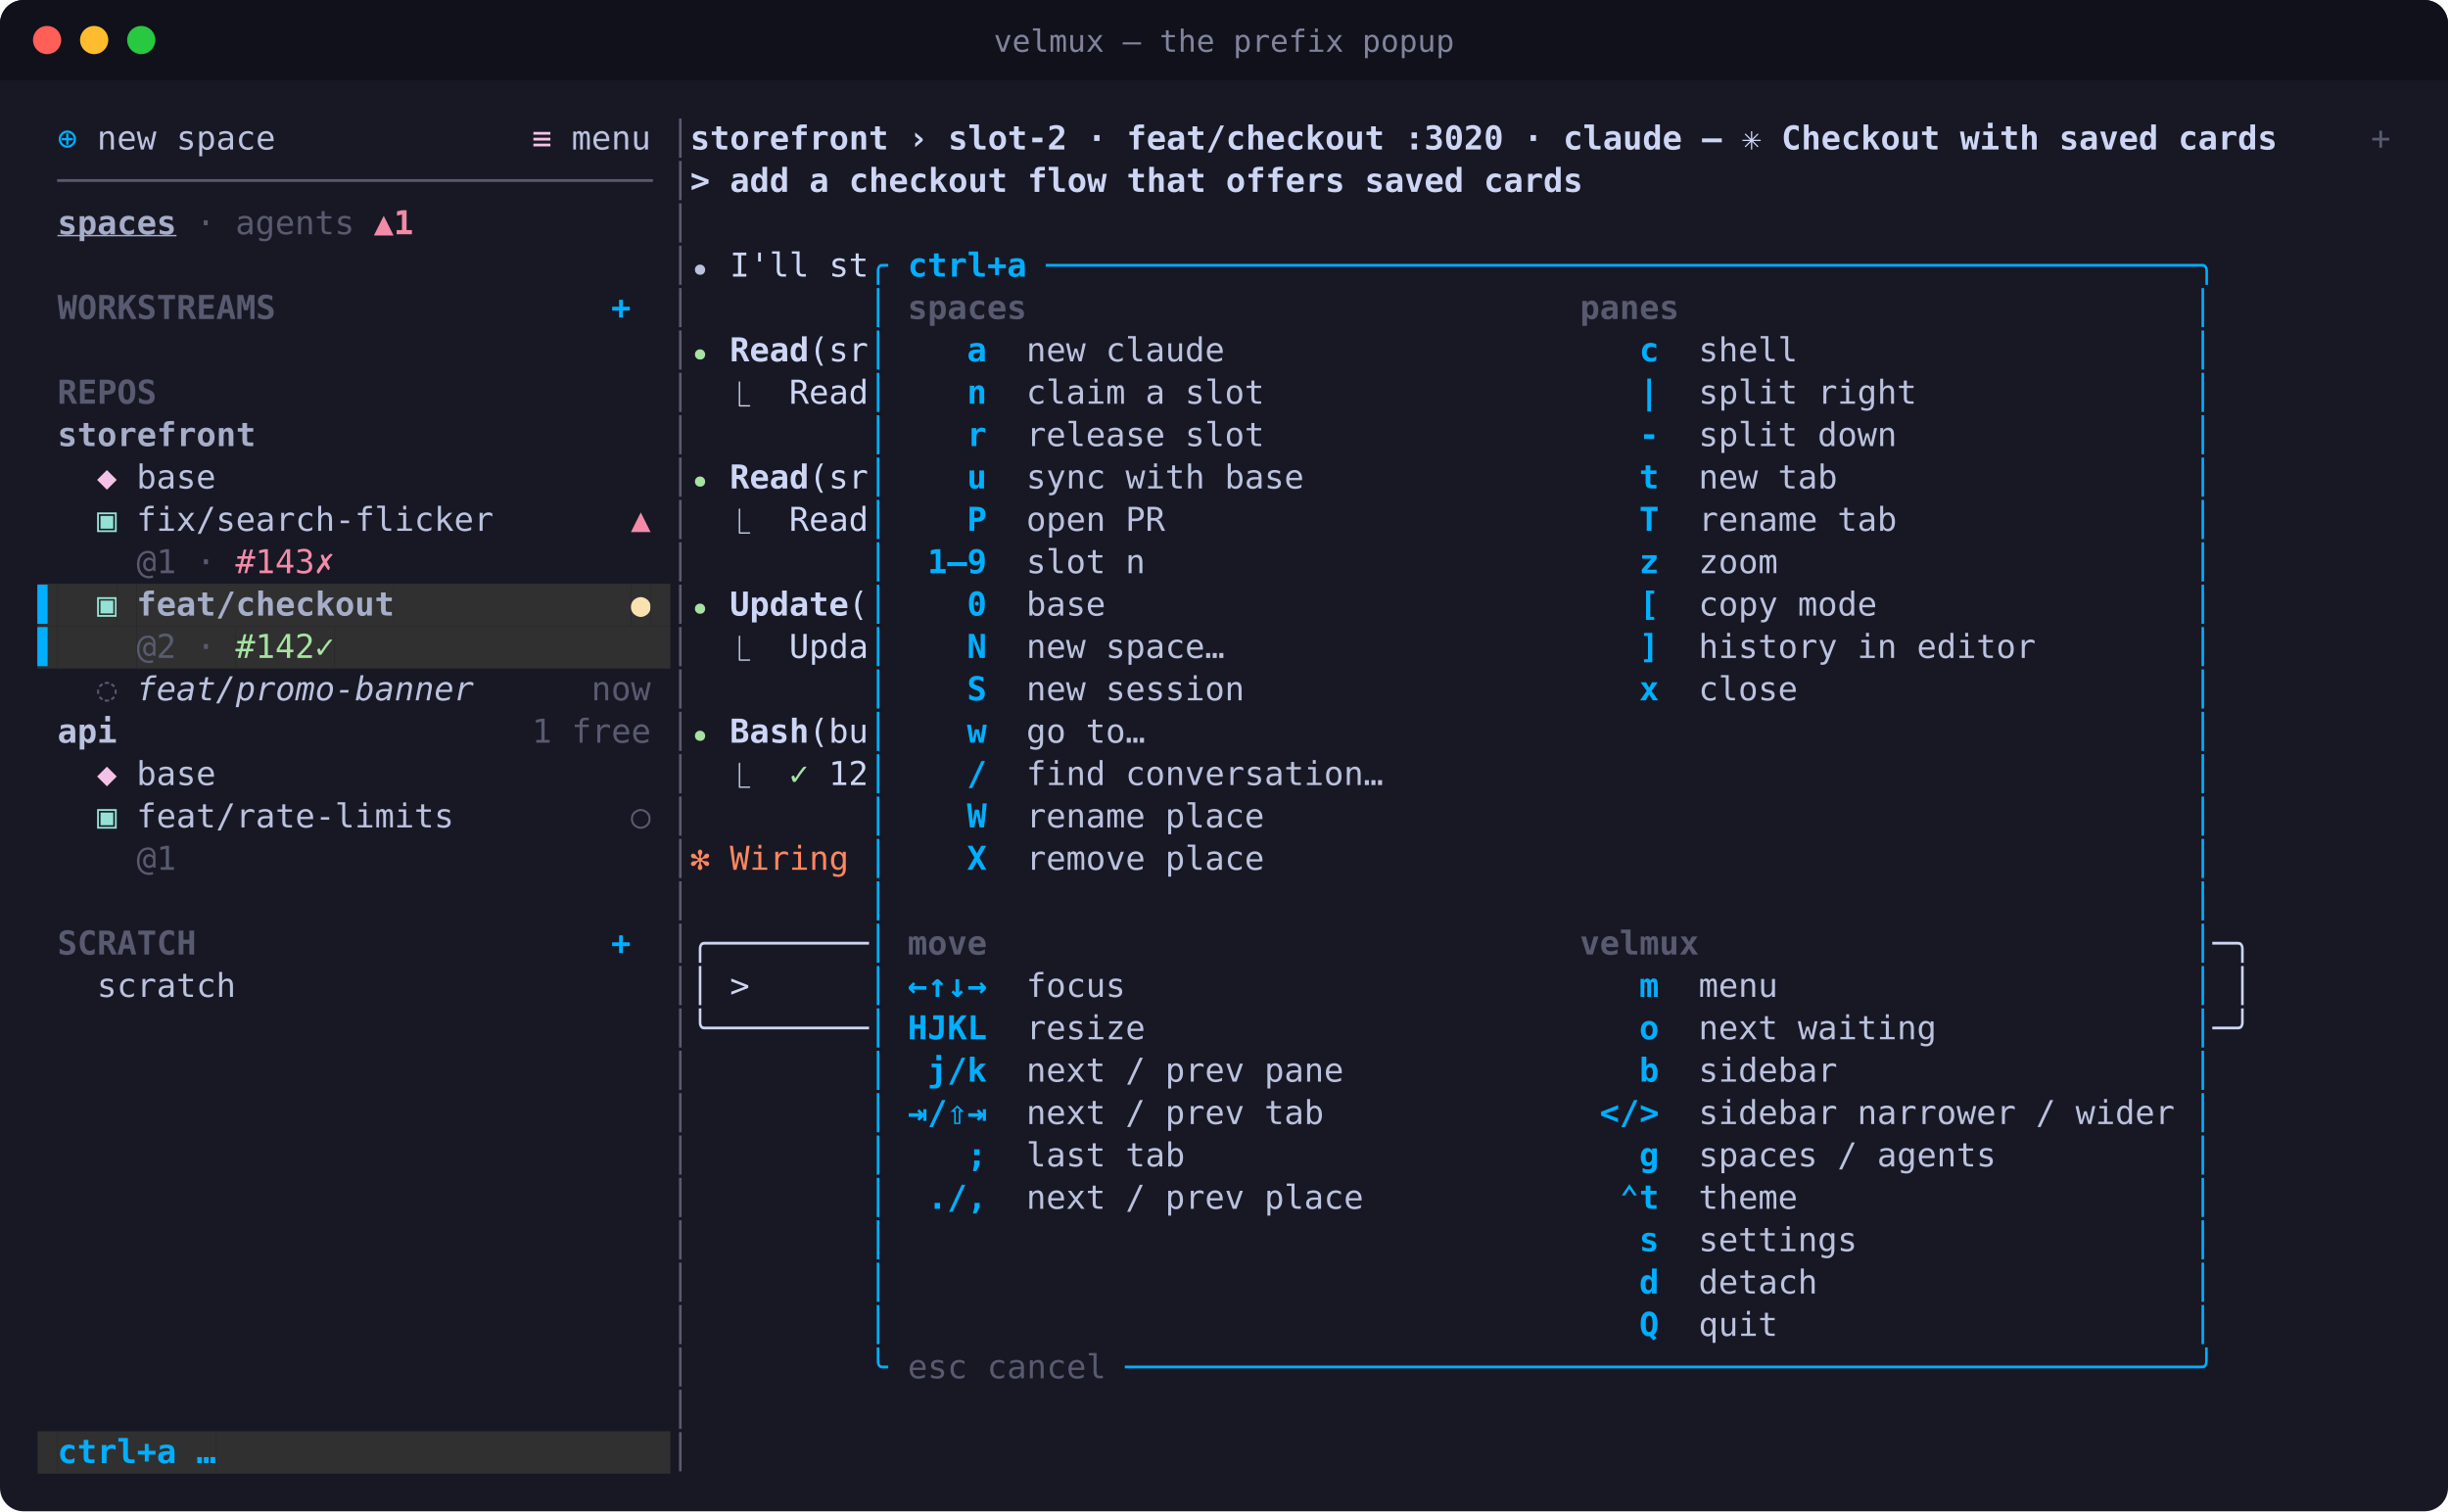
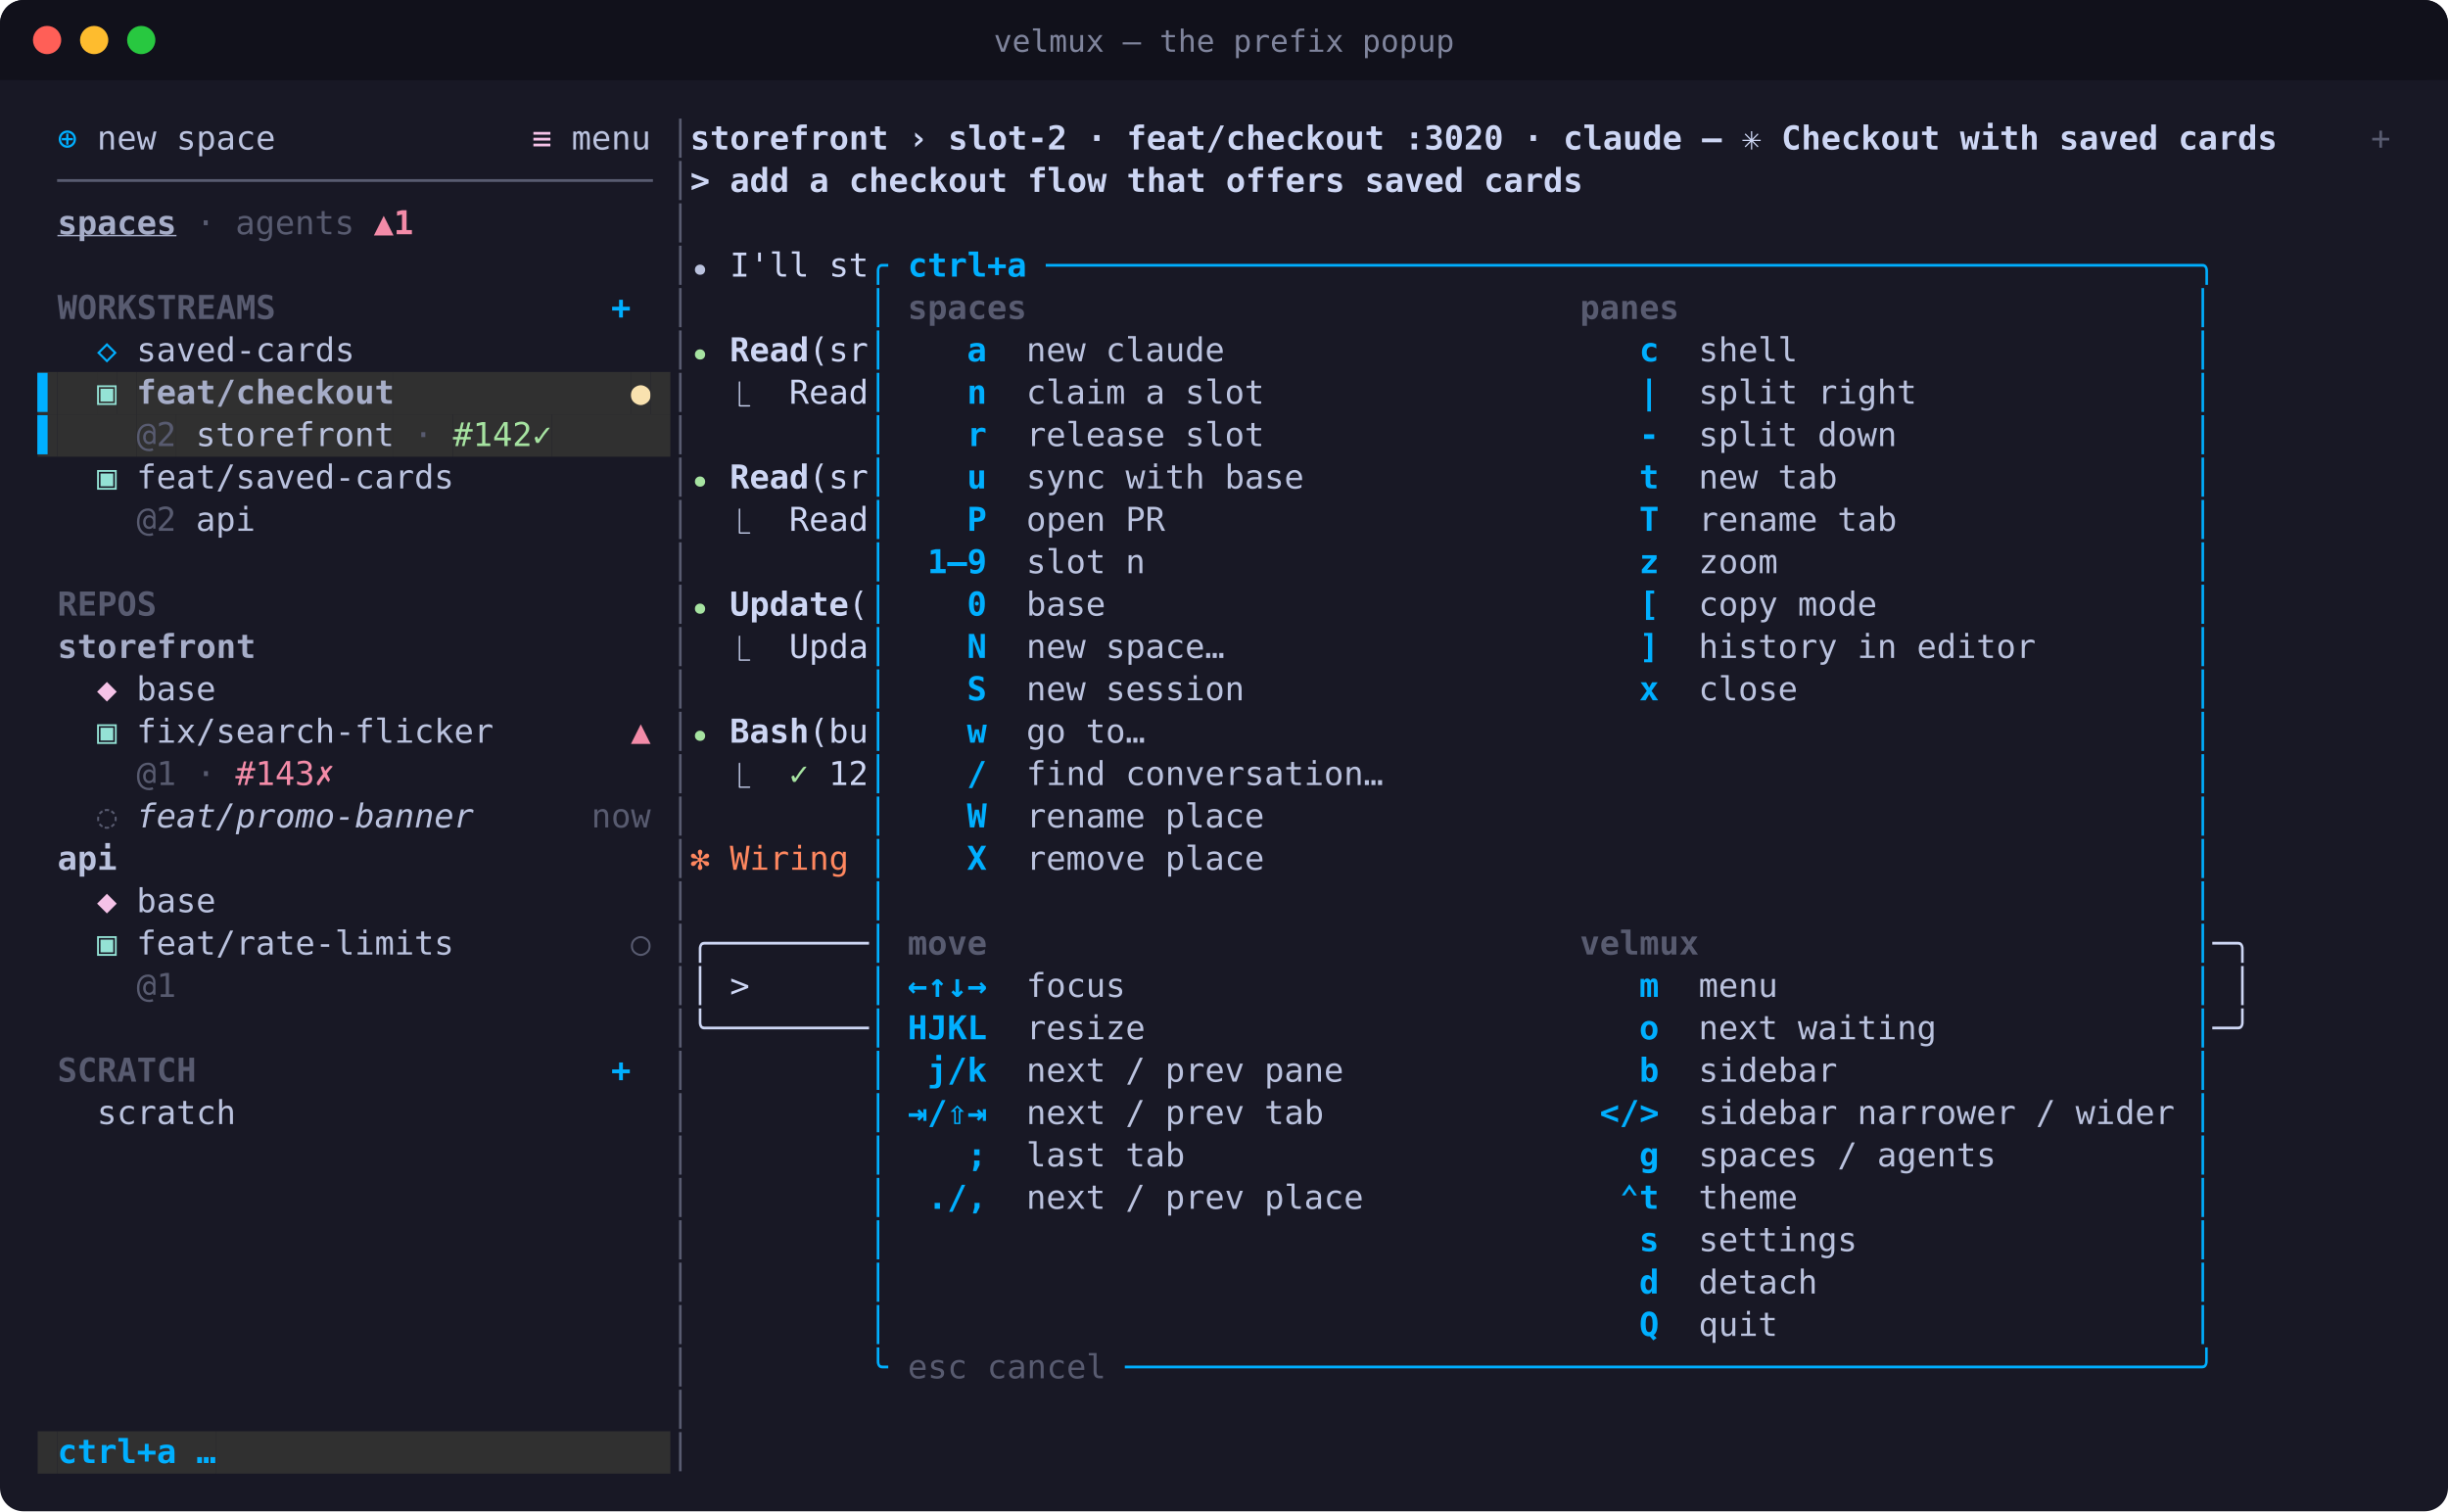
<svg xmlns="http://www.w3.org/2000/svg" width="1040" height="642" viewBox="0 0 1040 642" font-family="'SF Mono','JetBrains Mono',Menlo,Consolas,monospace" font-size="14">
  <rect width="1040" height="642" rx="10" fill="#181825" />
  <rect width="1040" height="34" rx="10" fill="#11111b" />
  <rect y="24" width="1040" height="10" fill="#11111b" />
  <circle cx="20" cy="17" r="6" fill="#ff5f57" />
  <circle cx="40" cy="17" r="6" fill="#febc2e" />
  <circle cx="60" cy="17" r="6" fill="#28c840" />
  <text x="520" y="22" fill="#7f849c" text-anchor="middle" font-size="13">velmux — the prefix popup</text>
  <text x="24.4" y="63.5" fill="#00afff" xml:space="preserve" textLength="8.4" lengthAdjust="spacingAndGlyphs">⊕</text>
  <text x="41.2" y="63.5" fill="#bac2de" xml:space="preserve" textLength="75.6" lengthAdjust="spacingAndGlyphs">new space</text>
  <text x="226.0" y="63.5" fill="#f5c2e7" xml:space="preserve" textLength="8.4" lengthAdjust="spacingAndGlyphs">≡</text>
  <text x="242.8" y="63.5" fill="#bac2de" xml:space="preserve" textLength="33.6" lengthAdjust="spacingAndGlyphs">menu</text>
  <text x="284.8" y="63.5" fill="#585b70" xml:space="preserve" textLength="8.4" lengthAdjust="spacingAndGlyphs">│</text>
  <text x="293.2" y="63.5" fill="#cdd6f4" xml:space="preserve" textLength="672.0" lengthAdjust="spacingAndGlyphs" font-weight="bold">storefront › slot-2 · feat/checkout :3020 · claude — ✳ Checkout with saved cards</text>
  <text x="1007.2" y="63.5" fill="#585b70" xml:space="preserve" textLength="8.4" lengthAdjust="spacingAndGlyphs">+</text>
  <text x="24.4" y="81.5" fill="#585b70" xml:space="preserve" textLength="252.0" lengthAdjust="spacingAndGlyphs">──────────────────────────────</text>
  <text x="284.8" y="81.5" fill="#585b70" xml:space="preserve" textLength="8.4" lengthAdjust="spacingAndGlyphs">│</text>
  <text x="293.2" y="81.5" fill="#cdd6f4" xml:space="preserve" textLength="378.0" lengthAdjust="spacingAndGlyphs" font-weight="bold">&gt; add a checkout flow that offers saved cards</text>
  <text x="24.4" y="99.5" fill="#a6adc8" xml:space="preserve" textLength="50.4" lengthAdjust="spacingAndGlyphs" font-weight="bold" text-decoration="underline">spaces</text>
  <text x="83.2" y="99.5" fill="#585b70" xml:space="preserve" textLength="8.4" lengthAdjust="spacingAndGlyphs">·</text>
  <text x="100.0" y="99.5" fill="#585b70" xml:space="preserve" textLength="50.4" lengthAdjust="spacingAndGlyphs">agents</text>
  <text x="158.8" y="99.5" fill="#f38ba8" xml:space="preserve" textLength="16.8" lengthAdjust="spacingAndGlyphs" font-weight="bold">▲1</text>
  <text x="284.8" y="99.5" fill="#585b70" xml:space="preserve" textLength="8.4" lengthAdjust="spacingAndGlyphs">│</text>
  <text x="284.8" y="117.5" fill="#585b70" xml:space="preserve" textLength="8.4" lengthAdjust="spacingAndGlyphs">│</text>
  <text x="293.2" y="117.5" fill="#bac2de" xml:space="preserve" textLength="8.4" lengthAdjust="spacingAndGlyphs">⏺</text>
  <text x="301.6" y="117.5" fill="#cdd6f4" xml:space="preserve" textLength="67.2" lengthAdjust="spacingAndGlyphs"> I'll st</text>
  <text x="368.8" y="117.5" fill="#00afff" xml:space="preserve" textLength="8.4" lengthAdjust="spacingAndGlyphs">╭</text>
  <text x="377.2" y="117.5" fill="#00afff" xml:space="preserve" textLength="67.2" lengthAdjust="spacingAndGlyphs" font-weight="bold"> ctrl+a </text>
  <text x="444.4" y="117.5" fill="#00afff" xml:space="preserve" textLength="495.6" lengthAdjust="spacingAndGlyphs">──────────────────────────────────────────────────────────╮</text>
  <text x="24.4" y="135.5" fill="#585b70" xml:space="preserve" textLength="92.4" lengthAdjust="spacingAndGlyphs" font-weight="bold">WORKSTREAMS</text>
  <text x="259.6" y="135.5" fill="#00afff" xml:space="preserve" textLength="8.4" lengthAdjust="spacingAndGlyphs" font-weight="bold">+</text>
  <text x="284.8" y="135.5" fill="#585b70" xml:space="preserve" textLength="8.4" lengthAdjust="spacingAndGlyphs">│</text>
  <text x="368.8" y="135.5" fill="#00afff" xml:space="preserve" textLength="8.4" lengthAdjust="spacingAndGlyphs">│</text>
  <text x="385.6" y="135.5" fill="#585b70" xml:space="preserve" textLength="50.4" lengthAdjust="spacingAndGlyphs" font-weight="bold">spaces</text>
  <text x="671.2" y="135.5" fill="#585b70" xml:space="preserve" textLength="42.0" lengthAdjust="spacingAndGlyphs" font-weight="bold">panes</text>
  <text x="931.6" y="135.5" fill="#00afff" xml:space="preserve" textLength="8.4" lengthAdjust="spacingAndGlyphs">│</text>
+   <text x="41.2" y="153.5" fill="#00afff" xml:space="preserve" textLength="8.4" lengthAdjust="spacingAndGlyphs">◇</text>
+   <text x="58.0" y="153.5" fill="#bac2de" xml:space="preserve" textLength="92.4" lengthAdjust="spacingAndGlyphs">saved-cards</text>
  <text x="284.8" y="153.5" fill="#585b70" xml:space="preserve" textLength="8.4" lengthAdjust="spacingAndGlyphs">│</text>
  <text x="293.2" y="153.5" fill="#a6e3a1" xml:space="preserve" textLength="8.4" lengthAdjust="spacingAndGlyphs">⏺</text>
  <text x="310.0" y="153.5" fill="#cdd6f4" xml:space="preserve" textLength="33.6" lengthAdjust="spacingAndGlyphs" font-weight="bold">Read</text>
  <text x="343.6" y="153.5" fill="#cdd6f4" xml:space="preserve" textLength="25.2" lengthAdjust="spacingAndGlyphs">(sr</text>
  <text x="368.8" y="153.5" fill="#00afff" xml:space="preserve" textLength="8.4" lengthAdjust="spacingAndGlyphs">│</text>
  <text x="410.8" y="153.5" fill="#00afff" xml:space="preserve" textLength="8.4" lengthAdjust="spacingAndGlyphs" font-weight="bold">a</text>
  <text x="436.0" y="153.5" fill="#bac2de" xml:space="preserve" textLength="84.0" lengthAdjust="spacingAndGlyphs">new claude</text>
  <text x="696.4" y="153.5" fill="#00afff" xml:space="preserve" textLength="8.4" lengthAdjust="spacingAndGlyphs" font-weight="bold">c</text>
  <text x="721.6" y="153.5" fill="#bac2de" xml:space="preserve" textLength="42.0" lengthAdjust="spacingAndGlyphs">shell</text>
  <text x="931.6" y="153.5" fill="#00afff" xml:space="preserve" textLength="8.4" lengthAdjust="spacingAndGlyphs">│</text>
-   <text x="24.4" y="171.5" fill="#585b70" xml:space="preserve" textLength="42.0" lengthAdjust="spacingAndGlyphs" font-weight="bold">REPOS</text>
+   <rect x="16.0" y="158.0" width="8.4" height="18" fill="#303030" />
+   <text x="16.0" y="171.5" fill="#00afff" xml:space="preserve" textLength="8.4" lengthAdjust="spacingAndGlyphs">▌</text>
+   <rect x="24.4" y="158.0" width="16.8" height="18" fill="#303030" />
+   <rect x="41.2" y="158.0" width="8.4" height="18" fill="#303030" />
+   <text x="41.2" y="171.5" fill="#94e2d5" xml:space="preserve" textLength="8.4" lengthAdjust="spacingAndGlyphs">▣</text>
+   <rect x="49.6" y="158.0" width="8.4" height="18" fill="#303030" />
+   <rect x="58.0" y="158.0" width="109.2" height="18" fill="#303030" />
+   <text x="58.0" y="171.5" fill="#a6adc8" xml:space="preserve" textLength="109.2" lengthAdjust="spacingAndGlyphs" font-weight="bold">feat/checkout</text>
+   <rect x="167.2" y="158.0" width="100.8" height="18" fill="#303030" />
+   <rect x="268.0" y="158.0" width="8.4" height="18" fill="#303030" />
+   <text x="268.0" y="171.5" fill="#f9e2af" xml:space="preserve" textLength="8.4" lengthAdjust="spacingAndGlyphs">●</text>
+   <rect x="276.4" y="158.0" width="8.4" height="18" fill="#303030" />
  <text x="284.8" y="171.5" fill="#585b70" xml:space="preserve" textLength="8.4" lengthAdjust="spacingAndGlyphs">│</text>
  <text x="293.2" y="171.5" fill="#cdd6f4" xml:space="preserve" textLength="75.6" lengthAdjust="spacingAndGlyphs">  ⎿  Read</text>
  <text x="368.8" y="171.5" fill="#00afff" xml:space="preserve" textLength="8.4" lengthAdjust="spacingAndGlyphs">│</text>
  <text x="410.8" y="171.5" fill="#00afff" xml:space="preserve" textLength="8.4" lengthAdjust="spacingAndGlyphs" font-weight="bold">n</text>
  <text x="436.0" y="171.5" fill="#bac2de" xml:space="preserve" textLength="100.8" lengthAdjust="spacingAndGlyphs">claim a slot</text>
  <text x="696.4" y="171.5" fill="#00afff" xml:space="preserve" textLength="8.4" lengthAdjust="spacingAndGlyphs" font-weight="bold">|</text>
  <text x="721.6" y="171.5" fill="#bac2de" xml:space="preserve" textLength="92.4" lengthAdjust="spacingAndGlyphs">split right</text>
  <text x="931.6" y="171.5" fill="#00afff" xml:space="preserve" textLength="8.4" lengthAdjust="spacingAndGlyphs">│</text>
-   <text x="24.4" y="189.5" fill="#a6adc8" xml:space="preserve" textLength="84.0" lengthAdjust="spacingAndGlyphs" font-weight="bold">storefront</text>
+   <rect x="16.0" y="176.0" width="8.4" height="18" fill="#303030" />
+   <text x="16.0" y="189.5" fill="#00afff" xml:space="preserve" textLength="8.4" lengthAdjust="spacingAndGlyphs">▌</text>
+   <rect x="24.4" y="176.0" width="33.6" height="18" fill="#303030" />
+   <rect x="58.0" y="176.0" width="16.8" height="18" fill="#303030" />
+   <text x="58.0" y="189.5" fill="#585b70" xml:space="preserve" textLength="16.8" lengthAdjust="spacingAndGlyphs">@2</text>
+   <rect x="74.8" y="176.0" width="8.4" height="18" fill="#303030" />
+   <rect x="83.2" y="176.0" width="84.0" height="18" fill="#303030" />
+   <text x="83.2" y="189.5" fill="#bac2de" xml:space="preserve" textLength="84.0" lengthAdjust="spacingAndGlyphs">storefront</text>
+   <rect x="167.2" y="176.0" width="25.2" height="18" fill="#303030" />
+   <text x="167.2" y="189.5" fill="#585b70" xml:space="preserve" textLength="25.2" lengthAdjust="spacingAndGlyphs"> · </text>
+   <rect x="192.4" y="176.0" width="42.0" height="18" fill="#303030" />
+   <text x="192.4" y="189.5" fill="#a6e3a1" xml:space="preserve" textLength="42.0" lengthAdjust="spacingAndGlyphs">#142✓</text>
+   <rect x="234.4" y="176.0" width="50.4" height="18" fill="#303030" />
  <text x="284.8" y="189.5" fill="#585b70" xml:space="preserve" textLength="8.4" lengthAdjust="spacingAndGlyphs">│</text>
  <text x="368.8" y="189.5" fill="#00afff" xml:space="preserve" textLength="8.4" lengthAdjust="spacingAndGlyphs">│</text>
  <text x="410.8" y="189.5" fill="#00afff" xml:space="preserve" textLength="8.4" lengthAdjust="spacingAndGlyphs" font-weight="bold">r</text>
  <text x="436.0" y="189.5" fill="#bac2de" xml:space="preserve" textLength="100.8" lengthAdjust="spacingAndGlyphs">release slot</text>
  <text x="696.4" y="189.5" fill="#00afff" xml:space="preserve" textLength="8.4" lengthAdjust="spacingAndGlyphs" font-weight="bold">-</text>
  <text x="721.6" y="189.5" fill="#bac2de" xml:space="preserve" textLength="84.0" lengthAdjust="spacingAndGlyphs">split down</text>
  <text x="931.6" y="189.5" fill="#00afff" xml:space="preserve" textLength="8.4" lengthAdjust="spacingAndGlyphs">│</text>
-   <text x="41.2" y="207.5" fill="#f5c2e7" xml:space="preserve" textLength="8.4" lengthAdjust="spacingAndGlyphs">◆</text>
-   <text x="58.0" y="207.5" fill="#bac2de" xml:space="preserve" textLength="33.6" lengthAdjust="spacingAndGlyphs">base</text>
+   <text x="41.2" y="207.5" fill="#94e2d5" xml:space="preserve" textLength="8.4" lengthAdjust="spacingAndGlyphs">▣</text>
+   <text x="58.0" y="207.5" fill="#bac2de" xml:space="preserve" textLength="134.4" lengthAdjust="spacingAndGlyphs">feat/saved-cards</text>
  <text x="284.8" y="207.5" fill="#585b70" xml:space="preserve" textLength="8.4" lengthAdjust="spacingAndGlyphs">│</text>
  <text x="293.2" y="207.5" fill="#a6e3a1" xml:space="preserve" textLength="8.4" lengthAdjust="spacingAndGlyphs">⏺</text>
  <text x="310.0" y="207.5" fill="#cdd6f4" xml:space="preserve" textLength="33.6" lengthAdjust="spacingAndGlyphs" font-weight="bold">Read</text>
  <text x="343.6" y="207.5" fill="#cdd6f4" xml:space="preserve" textLength="25.2" lengthAdjust="spacingAndGlyphs">(sr</text>
  <text x="368.8" y="207.5" fill="#00afff" xml:space="preserve" textLength="8.4" lengthAdjust="spacingAndGlyphs">│</text>
  <text x="410.8" y="207.5" fill="#00afff" xml:space="preserve" textLength="8.4" lengthAdjust="spacingAndGlyphs" font-weight="bold">u</text>
  <text x="436.0" y="207.5" fill="#bac2de" xml:space="preserve" textLength="117.6" lengthAdjust="spacingAndGlyphs">sync with base</text>
  <text x="696.4" y="207.5" fill="#00afff" xml:space="preserve" textLength="8.4" lengthAdjust="spacingAndGlyphs" font-weight="bold">t</text>
  <text x="721.6" y="207.5" fill="#bac2de" xml:space="preserve" textLength="58.8" lengthAdjust="spacingAndGlyphs">new tab</text>
  <text x="931.6" y="207.5" fill="#00afff" xml:space="preserve" textLength="8.4" lengthAdjust="spacingAndGlyphs">│</text>
-   <text x="41.2" y="225.5" fill="#94e2d5" xml:space="preserve" textLength="8.4" lengthAdjust="spacingAndGlyphs">▣</text>
-   <text x="58.0" y="225.5" fill="#bac2de" xml:space="preserve" textLength="151.2" lengthAdjust="spacingAndGlyphs">fix/search-flicker</text>
-   <text x="268.0" y="225.5" fill="#f38ba8" xml:space="preserve" textLength="8.4" lengthAdjust="spacingAndGlyphs" font-weight="bold">▲</text>
+   <text x="58.0" y="225.5" fill="#585b70" xml:space="preserve" textLength="16.8" lengthAdjust="spacingAndGlyphs">@2</text>
+   <text x="83.2" y="225.5" fill="#bac2de" xml:space="preserve" textLength="25.2" lengthAdjust="spacingAndGlyphs">api</text>
  <text x="284.8" y="225.5" fill="#585b70" xml:space="preserve" textLength="8.4" lengthAdjust="spacingAndGlyphs">│</text>
  <text x="293.2" y="225.5" fill="#cdd6f4" xml:space="preserve" textLength="75.6" lengthAdjust="spacingAndGlyphs">  ⎿  Read</text>
  <text x="368.8" y="225.5" fill="#00afff" xml:space="preserve" textLength="8.4" lengthAdjust="spacingAndGlyphs">│</text>
  <text x="410.8" y="225.5" fill="#00afff" xml:space="preserve" textLength="8.4" lengthAdjust="spacingAndGlyphs" font-weight="bold">P</text>
  <text x="436.0" y="225.5" fill="#bac2de" xml:space="preserve" textLength="58.8" lengthAdjust="spacingAndGlyphs">open PR</text>
  <text x="696.4" y="225.5" fill="#00afff" xml:space="preserve" textLength="8.4" lengthAdjust="spacingAndGlyphs" font-weight="bold">T</text>
  <text x="721.6" y="225.5" fill="#bac2de" xml:space="preserve" textLength="84.0" lengthAdjust="spacingAndGlyphs">rename tab</text>
  <text x="931.6" y="225.5" fill="#00afff" xml:space="preserve" textLength="8.4" lengthAdjust="spacingAndGlyphs">│</text>
-   <text x="58.0" y="243.5" fill="#585b70" xml:space="preserve" textLength="42.0" lengthAdjust="spacingAndGlyphs">@1 · </text>
-   <text x="100.0" y="243.5" fill="#f38ba8" xml:space="preserve" textLength="42.0" lengthAdjust="spacingAndGlyphs">#143✗</text>
  <text x="284.8" y="243.5" fill="#585b70" xml:space="preserve" textLength="8.4" lengthAdjust="spacingAndGlyphs">│</text>
  <text x="368.8" y="243.5" fill="#00afff" xml:space="preserve" textLength="8.4" lengthAdjust="spacingAndGlyphs">│</text>
  <text x="394.0" y="243.5" fill="#00afff" xml:space="preserve" textLength="25.2" lengthAdjust="spacingAndGlyphs" font-weight="bold">1–9</text>
  <text x="436.0" y="243.5" fill="#bac2de" xml:space="preserve" textLength="50.4" lengthAdjust="spacingAndGlyphs">slot n</text>
  <text x="696.4" y="243.5" fill="#00afff" xml:space="preserve" textLength="8.4" lengthAdjust="spacingAndGlyphs" font-weight="bold">z</text>
  <text x="721.6" y="243.5" fill="#bac2de" xml:space="preserve" textLength="33.6" lengthAdjust="spacingAndGlyphs">zoom</text>
  <text x="931.6" y="243.5" fill="#00afff" xml:space="preserve" textLength="8.4" lengthAdjust="spacingAndGlyphs">│</text>
-   <rect x="16.0" y="248.0" width="8.4" height="18" fill="#303030" />
-   <text x="16.0" y="261.5" fill="#00afff" xml:space="preserve" textLength="8.4" lengthAdjust="spacingAndGlyphs">▌</text>
-   <rect x="24.4" y="248.0" width="16.8" height="18" fill="#303030" />
-   <rect x="41.2" y="248.0" width="8.4" height="18" fill="#303030" />
-   <text x="41.2" y="261.5" fill="#94e2d5" xml:space="preserve" textLength="8.4" lengthAdjust="spacingAndGlyphs">▣</text>
-   <rect x="49.6" y="248.0" width="8.4" height="18" fill="#303030" />
-   <rect x="58.0" y="248.0" width="109.2" height="18" fill="#303030" />
-   <text x="58.0" y="261.5" fill="#a6adc8" xml:space="preserve" textLength="109.2" lengthAdjust="spacingAndGlyphs" font-weight="bold">feat/checkout</text>
-   <rect x="167.2" y="248.0" width="100.8" height="18" fill="#303030" />
-   <rect x="268.0" y="248.0" width="8.4" height="18" fill="#303030" />
-   <text x="268.0" y="261.5" fill="#f9e2af" xml:space="preserve" textLength="8.4" lengthAdjust="spacingAndGlyphs">●</text>
-   <rect x="276.4" y="248.0" width="8.4" height="18" fill="#303030" />
+   <text x="24.4" y="261.5" fill="#585b70" xml:space="preserve" textLength="42.0" lengthAdjust="spacingAndGlyphs" font-weight="bold">REPOS</text>
  <text x="284.8" y="261.5" fill="#585b70" xml:space="preserve" textLength="8.4" lengthAdjust="spacingAndGlyphs">│</text>
  <text x="293.2" y="261.5" fill="#a6e3a1" xml:space="preserve" textLength="8.4" lengthAdjust="spacingAndGlyphs">⏺</text>
  <text x="310.0" y="261.5" fill="#cdd6f4" xml:space="preserve" textLength="50.4" lengthAdjust="spacingAndGlyphs" font-weight="bold">Update</text>
  <text x="360.4" y="261.5" fill="#cdd6f4" xml:space="preserve" textLength="8.4" lengthAdjust="spacingAndGlyphs">(</text>
  <text x="368.8" y="261.5" fill="#00afff" xml:space="preserve" textLength="8.4" lengthAdjust="spacingAndGlyphs">│</text>
  <text x="410.8" y="261.5" fill="#00afff" xml:space="preserve" textLength="8.4" lengthAdjust="spacingAndGlyphs" font-weight="bold">0</text>
  <text x="436.0" y="261.5" fill="#bac2de" xml:space="preserve" textLength="33.6" lengthAdjust="spacingAndGlyphs">base</text>
  <text x="696.4" y="261.5" fill="#00afff" xml:space="preserve" textLength="8.4" lengthAdjust="spacingAndGlyphs" font-weight="bold">[</text>
  <text x="721.6" y="261.5" fill="#bac2de" xml:space="preserve" textLength="75.6" lengthAdjust="spacingAndGlyphs">copy mode</text>
  <text x="931.6" y="261.5" fill="#00afff" xml:space="preserve" textLength="8.4" lengthAdjust="spacingAndGlyphs">│</text>
-   <rect x="16.0" y="266.0" width="8.4" height="18" fill="#303030" />
-   <text x="16.0" y="279.5" fill="#00afff" xml:space="preserve" textLength="8.4" lengthAdjust="spacingAndGlyphs">▌</text>
-   <rect x="24.4" y="266.0" width="33.6" height="18" fill="#303030" />
-   <rect x="58.0" y="266.0" width="42.0" height="18" fill="#303030" />
-   <text x="58.0" y="279.5" fill="#585b70" xml:space="preserve" textLength="42.0" lengthAdjust="spacingAndGlyphs">@2 · </text>
-   <rect x="100.0" y="266.0" width="42.0" height="18" fill="#303030" />
-   <text x="100.0" y="279.5" fill="#a6e3a1" xml:space="preserve" textLength="42.0" lengthAdjust="spacingAndGlyphs">#142✓</text>
-   <rect x="142.0" y="266.0" width="142.8" height="18" fill="#303030" />
+   <text x="24.4" y="279.5" fill="#a6adc8" xml:space="preserve" textLength="84.0" lengthAdjust="spacingAndGlyphs" font-weight="bold">storefront</text>
  <text x="284.8" y="279.5" fill="#585b70" xml:space="preserve" textLength="8.4" lengthAdjust="spacingAndGlyphs">│</text>
  <text x="293.2" y="279.5" fill="#cdd6f4" xml:space="preserve" textLength="75.6" lengthAdjust="spacingAndGlyphs">  ⎿  Upda</text>
  <text x="368.8" y="279.5" fill="#00afff" xml:space="preserve" textLength="8.4" lengthAdjust="spacingAndGlyphs">│</text>
  <text x="410.8" y="279.5" fill="#00afff" xml:space="preserve" textLength="8.4" lengthAdjust="spacingAndGlyphs" font-weight="bold">N</text>
  <text x="436.0" y="279.5" fill="#bac2de" xml:space="preserve" textLength="84.0" lengthAdjust="spacingAndGlyphs">new space…</text>
  <text x="696.4" y="279.5" fill="#00afff" xml:space="preserve" textLength="8.4" lengthAdjust="spacingAndGlyphs" font-weight="bold">]</text>
  <text x="721.6" y="279.5" fill="#bac2de" xml:space="preserve" textLength="142.8" lengthAdjust="spacingAndGlyphs">history in editor</text>
  <text x="931.6" y="279.5" fill="#00afff" xml:space="preserve" textLength="8.4" lengthAdjust="spacingAndGlyphs">│</text>
-   <text x="41.2" y="297.5" fill="#585b70" xml:space="preserve" textLength="8.4" lengthAdjust="spacingAndGlyphs">◌</text>
-   <text x="58.0" y="297.5" fill="#bac2de" xml:space="preserve" textLength="142.8" lengthAdjust="spacingAndGlyphs" font-style="italic">feat/promo-banner</text>
-   <text x="251.2" y="297.5" fill="#585b70" xml:space="preserve" textLength="25.2" lengthAdjust="spacingAndGlyphs">now</text>
+   <text x="41.2" y="297.5" fill="#f5c2e7" xml:space="preserve" textLength="8.4" lengthAdjust="spacingAndGlyphs">◆</text>
+   <text x="58.0" y="297.5" fill="#bac2de" xml:space="preserve" textLength="33.6" lengthAdjust="spacingAndGlyphs">base</text>
  <text x="284.8" y="297.5" fill="#585b70" xml:space="preserve" textLength="8.4" lengthAdjust="spacingAndGlyphs">│</text>
  <text x="368.8" y="297.5" fill="#00afff" xml:space="preserve" textLength="8.4" lengthAdjust="spacingAndGlyphs">│</text>
  <text x="410.8" y="297.5" fill="#00afff" xml:space="preserve" textLength="8.4" lengthAdjust="spacingAndGlyphs" font-weight="bold">S</text>
  <text x="436.0" y="297.5" fill="#bac2de" xml:space="preserve" textLength="92.4" lengthAdjust="spacingAndGlyphs">new session</text>
  <text x="696.4" y="297.5" fill="#00afff" xml:space="preserve" textLength="8.4" lengthAdjust="spacingAndGlyphs" font-weight="bold">x</text>
  <text x="721.6" y="297.5" fill="#bac2de" xml:space="preserve" textLength="42.0" lengthAdjust="spacingAndGlyphs">close</text>
  <text x="931.6" y="297.5" fill="#00afff" xml:space="preserve" textLength="8.4" lengthAdjust="spacingAndGlyphs">│</text>
-   <text x="24.4" y="315.5" fill="#bac2de" xml:space="preserve" textLength="25.2" lengthAdjust="spacingAndGlyphs" font-weight="bold">api</text>
-   <text x="226.0" y="315.5" fill="#585b70" xml:space="preserve" textLength="50.4" lengthAdjust="spacingAndGlyphs">1 free</text>
+   <text x="41.2" y="315.5" fill="#94e2d5" xml:space="preserve" textLength="8.4" lengthAdjust="spacingAndGlyphs">▣</text>
+   <text x="58.0" y="315.5" fill="#bac2de" xml:space="preserve" textLength="151.2" lengthAdjust="spacingAndGlyphs">fix/search-flicker</text>
+   <text x="268.0" y="315.5" fill="#f38ba8" xml:space="preserve" textLength="8.4" lengthAdjust="spacingAndGlyphs" font-weight="bold">▲</text>
  <text x="284.8" y="315.5" fill="#585b70" xml:space="preserve" textLength="8.4" lengthAdjust="spacingAndGlyphs">│</text>
  <text x="293.2" y="315.5" fill="#a6e3a1" xml:space="preserve" textLength="8.4" lengthAdjust="spacingAndGlyphs">⏺</text>
  <text x="310.0" y="315.5" fill="#cdd6f4" xml:space="preserve" textLength="33.6" lengthAdjust="spacingAndGlyphs" font-weight="bold">Bash</text>
  <text x="343.6" y="315.5" fill="#cdd6f4" xml:space="preserve" textLength="25.2" lengthAdjust="spacingAndGlyphs">(bu</text>
  <text x="368.8" y="315.5" fill="#00afff" xml:space="preserve" textLength="8.4" lengthAdjust="spacingAndGlyphs">│</text>
  <text x="410.8" y="315.5" fill="#00afff" xml:space="preserve" textLength="8.4" lengthAdjust="spacingAndGlyphs" font-weight="bold">w</text>
  <text x="436.0" y="315.5" fill="#bac2de" xml:space="preserve" textLength="50.4" lengthAdjust="spacingAndGlyphs">go to…</text>
  <text x="931.6" y="315.5" fill="#00afff" xml:space="preserve" textLength="8.4" lengthAdjust="spacingAndGlyphs">│</text>
-   <text x="41.2" y="333.5" fill="#f5c2e7" xml:space="preserve" textLength="8.4" lengthAdjust="spacingAndGlyphs">◆</text>
-   <text x="58.0" y="333.5" fill="#bac2de" xml:space="preserve" textLength="33.6" lengthAdjust="spacingAndGlyphs">base</text>
+   <text x="58.0" y="333.5" fill="#585b70" xml:space="preserve" textLength="42.0" lengthAdjust="spacingAndGlyphs">@1 · </text>
+   <text x="100.0" y="333.5" fill="#f38ba8" xml:space="preserve" textLength="42.0" lengthAdjust="spacingAndGlyphs">#143✗</text>
  <text x="284.8" y="333.5" fill="#585b70" xml:space="preserve" textLength="8.4" lengthAdjust="spacingAndGlyphs">│</text>
  <text x="293.2" y="333.5" fill="#cdd6f4" xml:space="preserve" textLength="42.0" lengthAdjust="spacingAndGlyphs">  ⎿  </text>
  <text x="335.2" y="333.5" fill="#a6e3a1" xml:space="preserve" textLength="8.4" lengthAdjust="spacingAndGlyphs">✓</text>
  <text x="343.6" y="333.5" fill="#cdd6f4" xml:space="preserve" textLength="25.2" lengthAdjust="spacingAndGlyphs"> 12</text>
  <text x="368.8" y="333.5" fill="#00afff" xml:space="preserve" textLength="8.4" lengthAdjust="spacingAndGlyphs">│</text>
  <text x="410.8" y="333.5" fill="#00afff" xml:space="preserve" textLength="8.4" lengthAdjust="spacingAndGlyphs" font-weight="bold">/</text>
  <text x="436.0" y="333.5" fill="#bac2de" xml:space="preserve" textLength="151.2" lengthAdjust="spacingAndGlyphs">find conversation…</text>
  <text x="931.6" y="333.5" fill="#00afff" xml:space="preserve" textLength="8.4" lengthAdjust="spacingAndGlyphs">│</text>
-   <text x="41.2" y="351.5" fill="#94e2d5" xml:space="preserve" textLength="8.4" lengthAdjust="spacingAndGlyphs">▣</text>
-   <text x="58.0" y="351.5" fill="#bac2de" xml:space="preserve" textLength="134.4" lengthAdjust="spacingAndGlyphs">feat/rate-limits</text>
-   <text x="268.0" y="351.5" fill="#585b70" xml:space="preserve" textLength="8.4" lengthAdjust="spacingAndGlyphs">○</text>
+   <text x="41.2" y="351.5" fill="#585b70" xml:space="preserve" textLength="8.4" lengthAdjust="spacingAndGlyphs">◌</text>
+   <text x="58.0" y="351.5" fill="#bac2de" xml:space="preserve" textLength="142.8" lengthAdjust="spacingAndGlyphs" font-style="italic">feat/promo-banner</text>
+   <text x="251.2" y="351.5" fill="#585b70" xml:space="preserve" textLength="25.2" lengthAdjust="spacingAndGlyphs">now</text>
  <text x="284.8" y="351.5" fill="#585b70" xml:space="preserve" textLength="8.4" lengthAdjust="spacingAndGlyphs">│</text>
  <text x="368.8" y="351.5" fill="#00afff" xml:space="preserve" textLength="8.4" lengthAdjust="spacingAndGlyphs">│</text>
  <text x="410.8" y="351.5" fill="#00afff" xml:space="preserve" textLength="8.4" lengthAdjust="spacingAndGlyphs" font-weight="bold">W</text>
  <text x="436.0" y="351.5" fill="#bac2de" xml:space="preserve" textLength="100.8" lengthAdjust="spacingAndGlyphs">rename place</text>
  <text x="931.6" y="351.5" fill="#00afff" xml:space="preserve" textLength="8.4" lengthAdjust="spacingAndGlyphs">│</text>
-   <text x="58.0" y="369.5" fill="#585b70" xml:space="preserve" textLength="16.8" lengthAdjust="spacingAndGlyphs">@1</text>
+   <text x="24.4" y="369.5" fill="#bac2de" xml:space="preserve" textLength="25.2" lengthAdjust="spacingAndGlyphs" font-weight="bold">api</text>
  <text x="284.8" y="369.5" fill="#585b70" xml:space="preserve" textLength="8.4" lengthAdjust="spacingAndGlyphs">│</text>
  <text x="293.2" y="369.5" fill="#ff875f" xml:space="preserve" textLength="75.6" lengthAdjust="spacingAndGlyphs">✻ Wiring </text>
  <text x="368.8" y="369.5" fill="#00afff" xml:space="preserve" textLength="8.4" lengthAdjust="spacingAndGlyphs">│</text>
  <text x="410.8" y="369.5" fill="#00afff" xml:space="preserve" textLength="8.4" lengthAdjust="spacingAndGlyphs" font-weight="bold">X</text>
  <text x="436.0" y="369.5" fill="#bac2de" xml:space="preserve" textLength="100.8" lengthAdjust="spacingAndGlyphs">remove place</text>
  <text x="931.6" y="369.5" fill="#00afff" xml:space="preserve" textLength="8.4" lengthAdjust="spacingAndGlyphs">│</text>
+   <text x="41.2" y="387.5" fill="#f5c2e7" xml:space="preserve" textLength="8.4" lengthAdjust="spacingAndGlyphs">◆</text>
+   <text x="58.0" y="387.5" fill="#bac2de" xml:space="preserve" textLength="33.6" lengthAdjust="spacingAndGlyphs">base</text>
  <text x="284.8" y="387.5" fill="#585b70" xml:space="preserve" textLength="8.4" lengthAdjust="spacingAndGlyphs">│</text>
  <text x="368.8" y="387.5" fill="#00afff" xml:space="preserve" textLength="8.4" lengthAdjust="spacingAndGlyphs">│</text>
  <text x="931.6" y="387.5" fill="#00afff" xml:space="preserve" textLength="8.4" lengthAdjust="spacingAndGlyphs">│</text>
-   <text x="24.4" y="405.5" fill="#585b70" xml:space="preserve" textLength="58.8" lengthAdjust="spacingAndGlyphs" font-weight="bold">SCRATCH</text>
-   <text x="259.6" y="405.5" fill="#00afff" xml:space="preserve" textLength="8.4" lengthAdjust="spacingAndGlyphs" font-weight="bold">+</text>
+   <text x="41.2" y="405.5" fill="#94e2d5" xml:space="preserve" textLength="8.4" lengthAdjust="spacingAndGlyphs">▣</text>
+   <text x="58.0" y="405.5" fill="#bac2de" xml:space="preserve" textLength="134.4" lengthAdjust="spacingAndGlyphs">feat/rate-limits</text>
+   <text x="268.0" y="405.5" fill="#585b70" xml:space="preserve" textLength="8.4" lengthAdjust="spacingAndGlyphs">○</text>
  <text x="284.8" y="405.5" fill="#585b70" xml:space="preserve" textLength="8.4" lengthAdjust="spacingAndGlyphs">│</text>
  <text x="293.2" y="405.5" fill="#cdd6f4" xml:space="preserve" textLength="75.6" lengthAdjust="spacingAndGlyphs">╭────────</text>
  <text x="368.8" y="405.5" fill="#00afff" xml:space="preserve" textLength="8.4" lengthAdjust="spacingAndGlyphs">│</text>
  <text x="385.6" y="405.5" fill="#585b70" xml:space="preserve" textLength="33.6" lengthAdjust="spacingAndGlyphs" font-weight="bold">move</text>
  <text x="671.2" y="405.5" fill="#585b70" xml:space="preserve" textLength="50.4" lengthAdjust="spacingAndGlyphs" font-weight="bold">velmux</text>
  <text x="931.6" y="405.5" fill="#00afff" xml:space="preserve" textLength="8.4" lengthAdjust="spacingAndGlyphs">│</text>
  <text x="940.0" y="405.5" fill="#cdd6f4" xml:space="preserve" textLength="84.0" lengthAdjust="spacingAndGlyphs">─╮        </text>
-   <text x="41.2" y="423.5" fill="#bac2de" xml:space="preserve" textLength="58.8" lengthAdjust="spacingAndGlyphs">scratch</text>
+   <text x="58.0" y="423.5" fill="#585b70" xml:space="preserve" textLength="16.8" lengthAdjust="spacingAndGlyphs">@1</text>
  <text x="284.8" y="423.5" fill="#585b70" xml:space="preserve" textLength="8.4" lengthAdjust="spacingAndGlyphs">│</text>
  <text x="293.2" y="423.5" fill="#cdd6f4" xml:space="preserve" textLength="75.6" lengthAdjust="spacingAndGlyphs">│ &gt;      </text>
  <text x="368.8" y="423.5" fill="#00afff" xml:space="preserve" textLength="8.4" lengthAdjust="spacingAndGlyphs">│</text>
  <text x="385.6" y="423.5" fill="#00afff" xml:space="preserve" textLength="33.6" lengthAdjust="spacingAndGlyphs" font-weight="bold">←↑↓→</text>
  <text x="436.0" y="423.5" fill="#bac2de" xml:space="preserve" textLength="42.0" lengthAdjust="spacingAndGlyphs">focus</text>
  <text x="696.4" y="423.5" fill="#00afff" xml:space="preserve" textLength="8.4" lengthAdjust="spacingAndGlyphs" font-weight="bold">m</text>
  <text x="721.6" y="423.5" fill="#bac2de" xml:space="preserve" textLength="33.6" lengthAdjust="spacingAndGlyphs">menu</text>
  <text x="931.6" y="423.5" fill="#00afff" xml:space="preserve" textLength="8.4" lengthAdjust="spacingAndGlyphs">│</text>
  <text x="940.0" y="423.5" fill="#cdd6f4" xml:space="preserve" textLength="84.0" lengthAdjust="spacingAndGlyphs"> │        </text>
  <text x="284.8" y="441.5" fill="#585b70" xml:space="preserve" textLength="8.4" lengthAdjust="spacingAndGlyphs">│</text>
  <text x="293.2" y="441.5" fill="#cdd6f4" xml:space="preserve" textLength="75.6" lengthAdjust="spacingAndGlyphs">╰────────</text>
  <text x="368.8" y="441.5" fill="#00afff" xml:space="preserve" textLength="8.4" lengthAdjust="spacingAndGlyphs">│</text>
  <text x="385.6" y="441.5" fill="#00afff" xml:space="preserve" textLength="33.6" lengthAdjust="spacingAndGlyphs" font-weight="bold">HJKL</text>
  <text x="436.0" y="441.5" fill="#bac2de" xml:space="preserve" textLength="50.4" lengthAdjust="spacingAndGlyphs">resize</text>
  <text x="696.4" y="441.5" fill="#00afff" xml:space="preserve" textLength="8.4" lengthAdjust="spacingAndGlyphs" font-weight="bold">o</text>
  <text x="721.6" y="441.5" fill="#bac2de" xml:space="preserve" textLength="100.8" lengthAdjust="spacingAndGlyphs">next waiting</text>
  <text x="931.6" y="441.5" fill="#00afff" xml:space="preserve" textLength="8.4" lengthAdjust="spacingAndGlyphs">│</text>
  <text x="940.0" y="441.5" fill="#cdd6f4" xml:space="preserve" textLength="84.0" lengthAdjust="spacingAndGlyphs">─╯        </text>
+   <text x="24.4" y="459.5" fill="#585b70" xml:space="preserve" textLength="58.8" lengthAdjust="spacingAndGlyphs" font-weight="bold">SCRATCH</text>
+   <text x="259.6" y="459.5" fill="#00afff" xml:space="preserve" textLength="8.4" lengthAdjust="spacingAndGlyphs" font-weight="bold">+</text>
  <text x="284.8" y="459.5" fill="#585b70" xml:space="preserve" textLength="8.4" lengthAdjust="spacingAndGlyphs">│</text>
  <text x="368.8" y="459.5" fill="#00afff" xml:space="preserve" textLength="8.4" lengthAdjust="spacingAndGlyphs">│</text>
  <text x="394.0" y="459.5" fill="#00afff" xml:space="preserve" textLength="25.2" lengthAdjust="spacingAndGlyphs" font-weight="bold">j/k</text>
  <text x="436.0" y="459.5" fill="#bac2de" xml:space="preserve" textLength="134.4" lengthAdjust="spacingAndGlyphs">next / prev pane</text>
  <text x="696.4" y="459.5" fill="#00afff" xml:space="preserve" textLength="8.4" lengthAdjust="spacingAndGlyphs" font-weight="bold">b</text>
  <text x="721.6" y="459.5" fill="#bac2de" xml:space="preserve" textLength="58.8" lengthAdjust="spacingAndGlyphs">sidebar</text>
  <text x="931.6" y="459.5" fill="#00afff" xml:space="preserve" textLength="8.4" lengthAdjust="spacingAndGlyphs">│</text>
+   <text x="41.2" y="477.5" fill="#bac2de" xml:space="preserve" textLength="58.8" lengthAdjust="spacingAndGlyphs">scratch</text>
  <text x="284.8" y="477.5" fill="#585b70" xml:space="preserve" textLength="8.4" lengthAdjust="spacingAndGlyphs">│</text>
  <text x="368.8" y="477.5" fill="#00afff" xml:space="preserve" textLength="8.4" lengthAdjust="spacingAndGlyphs">│</text>
  <text x="385.6" y="477.5" fill="#00afff" xml:space="preserve" textLength="33.6" lengthAdjust="spacingAndGlyphs" font-weight="bold">⇥/⇧⇥</text>
  <text x="436.0" y="477.5" fill="#bac2de" xml:space="preserve" textLength="126.0" lengthAdjust="spacingAndGlyphs">next / prev tab</text>
  <text x="679.6" y="477.5" fill="#00afff" xml:space="preserve" textLength="25.2" lengthAdjust="spacingAndGlyphs" font-weight="bold">&lt;/&gt;</text>
  <text x="721.6" y="477.5" fill="#bac2de" xml:space="preserve" textLength="201.6" lengthAdjust="spacingAndGlyphs">sidebar narrower / wider</text>
  <text x="931.6" y="477.5" fill="#00afff" xml:space="preserve" textLength="8.4" lengthAdjust="spacingAndGlyphs">│</text>
  <text x="284.8" y="495.5" fill="#585b70" xml:space="preserve" textLength="8.4" lengthAdjust="spacingAndGlyphs">│</text>
  <text x="368.8" y="495.5" fill="#00afff" xml:space="preserve" textLength="8.4" lengthAdjust="spacingAndGlyphs">│</text>
  <text x="410.8" y="495.5" fill="#00afff" xml:space="preserve" textLength="8.4" lengthAdjust="spacingAndGlyphs" font-weight="bold">;</text>
  <text x="436.0" y="495.5" fill="#bac2de" xml:space="preserve" textLength="67.2" lengthAdjust="spacingAndGlyphs">last tab</text>
  <text x="696.4" y="495.5" fill="#00afff" xml:space="preserve" textLength="8.4" lengthAdjust="spacingAndGlyphs" font-weight="bold">g</text>
  <text x="721.6" y="495.5" fill="#bac2de" xml:space="preserve" textLength="126.0" lengthAdjust="spacingAndGlyphs">spaces / agents</text>
  <text x="931.6" y="495.5" fill="#00afff" xml:space="preserve" textLength="8.4" lengthAdjust="spacingAndGlyphs">│</text>
  <text x="284.8" y="513.5" fill="#585b70" xml:space="preserve" textLength="8.4" lengthAdjust="spacingAndGlyphs">│</text>
  <text x="368.8" y="513.5" fill="#00afff" xml:space="preserve" textLength="8.4" lengthAdjust="spacingAndGlyphs">│</text>
  <text x="394.0" y="513.5" fill="#00afff" xml:space="preserve" textLength="25.2" lengthAdjust="spacingAndGlyphs" font-weight="bold">./,</text>
  <text x="436.0" y="513.5" fill="#bac2de" xml:space="preserve" textLength="142.8" lengthAdjust="spacingAndGlyphs">next / prev place</text>
  <text x="688.0" y="513.5" fill="#00afff" xml:space="preserve" textLength="16.8" lengthAdjust="spacingAndGlyphs" font-weight="bold">⌃t</text>
  <text x="721.6" y="513.5" fill="#bac2de" xml:space="preserve" textLength="42.0" lengthAdjust="spacingAndGlyphs">theme</text>
  <text x="931.6" y="513.5" fill="#00afff" xml:space="preserve" textLength="8.4" lengthAdjust="spacingAndGlyphs">│</text>
  <text x="284.8" y="531.5" fill="#585b70" xml:space="preserve" textLength="8.4" lengthAdjust="spacingAndGlyphs">│</text>
  <text x="368.8" y="531.5" fill="#00afff" xml:space="preserve" textLength="8.4" lengthAdjust="spacingAndGlyphs">│</text>
  <text x="696.4" y="531.5" fill="#00afff" xml:space="preserve" textLength="8.4" lengthAdjust="spacingAndGlyphs" font-weight="bold">s</text>
  <text x="721.6" y="531.5" fill="#bac2de" xml:space="preserve" textLength="67.2" lengthAdjust="spacingAndGlyphs">settings</text>
  <text x="931.6" y="531.5" fill="#00afff" xml:space="preserve" textLength="8.4" lengthAdjust="spacingAndGlyphs">│</text>
  <text x="284.8" y="549.5" fill="#585b70" xml:space="preserve" textLength="8.4" lengthAdjust="spacingAndGlyphs">│</text>
  <text x="368.8" y="549.5" fill="#00afff" xml:space="preserve" textLength="8.4" lengthAdjust="spacingAndGlyphs">│</text>
  <text x="696.4" y="549.5" fill="#00afff" xml:space="preserve" textLength="8.4" lengthAdjust="spacingAndGlyphs" font-weight="bold">d</text>
  <text x="721.6" y="549.5" fill="#bac2de" xml:space="preserve" textLength="50.4" lengthAdjust="spacingAndGlyphs">detach</text>
  <text x="931.6" y="549.5" fill="#00afff" xml:space="preserve" textLength="8.4" lengthAdjust="spacingAndGlyphs">│</text>
  <text x="284.8" y="567.5" fill="#585b70" xml:space="preserve" textLength="8.4" lengthAdjust="spacingAndGlyphs">│</text>
  <text x="368.8" y="567.5" fill="#00afff" xml:space="preserve" textLength="8.4" lengthAdjust="spacingAndGlyphs">│</text>
  <text x="696.4" y="567.5" fill="#00afff" xml:space="preserve" textLength="8.4" lengthAdjust="spacingAndGlyphs" font-weight="bold">Q</text>
  <text x="721.6" y="567.5" fill="#bac2de" xml:space="preserve" textLength="33.6" lengthAdjust="spacingAndGlyphs">quit</text>
  <text x="931.6" y="567.5" fill="#00afff" xml:space="preserve" textLength="8.4" lengthAdjust="spacingAndGlyphs">│</text>
  <text x="284.8" y="585.5" fill="#585b70" xml:space="preserve" textLength="8.4" lengthAdjust="spacingAndGlyphs">│</text>
  <text x="368.8" y="585.5" fill="#00afff" xml:space="preserve" textLength="8.4" lengthAdjust="spacingAndGlyphs">╰</text>
  <text x="377.2" y="585.5" fill="#585b70" xml:space="preserve" textLength="100.8" lengthAdjust="spacingAndGlyphs"> esc cancel </text>
  <text x="478.0" y="585.5" fill="#00afff" xml:space="preserve" textLength="462.0" lengthAdjust="spacingAndGlyphs">──────────────────────────────────────────────────────╯</text>
  <text x="284.8" y="603.5" fill="#585b70" xml:space="preserve" textLength="8.4" lengthAdjust="spacingAndGlyphs">│</text>
  <rect x="16.0" y="608.0" width="8.4" height="18" fill="#303030" />
  <rect x="24.4" y="608.0" width="67.2" height="18" fill="#303030" />
  <text x="24.4" y="621.5" fill="#00afff" xml:space="preserve" textLength="67.2" lengthAdjust="spacingAndGlyphs" font-weight="bold">ctrl+a …</text>
  <rect x="91.6" y="608.0" width="193.2" height="18" fill="#303030" />
  <text x="284.8" y="621.5" fill="#585b70" xml:space="preserve" textLength="8.4" lengthAdjust="spacingAndGlyphs">│</text>
</svg>
